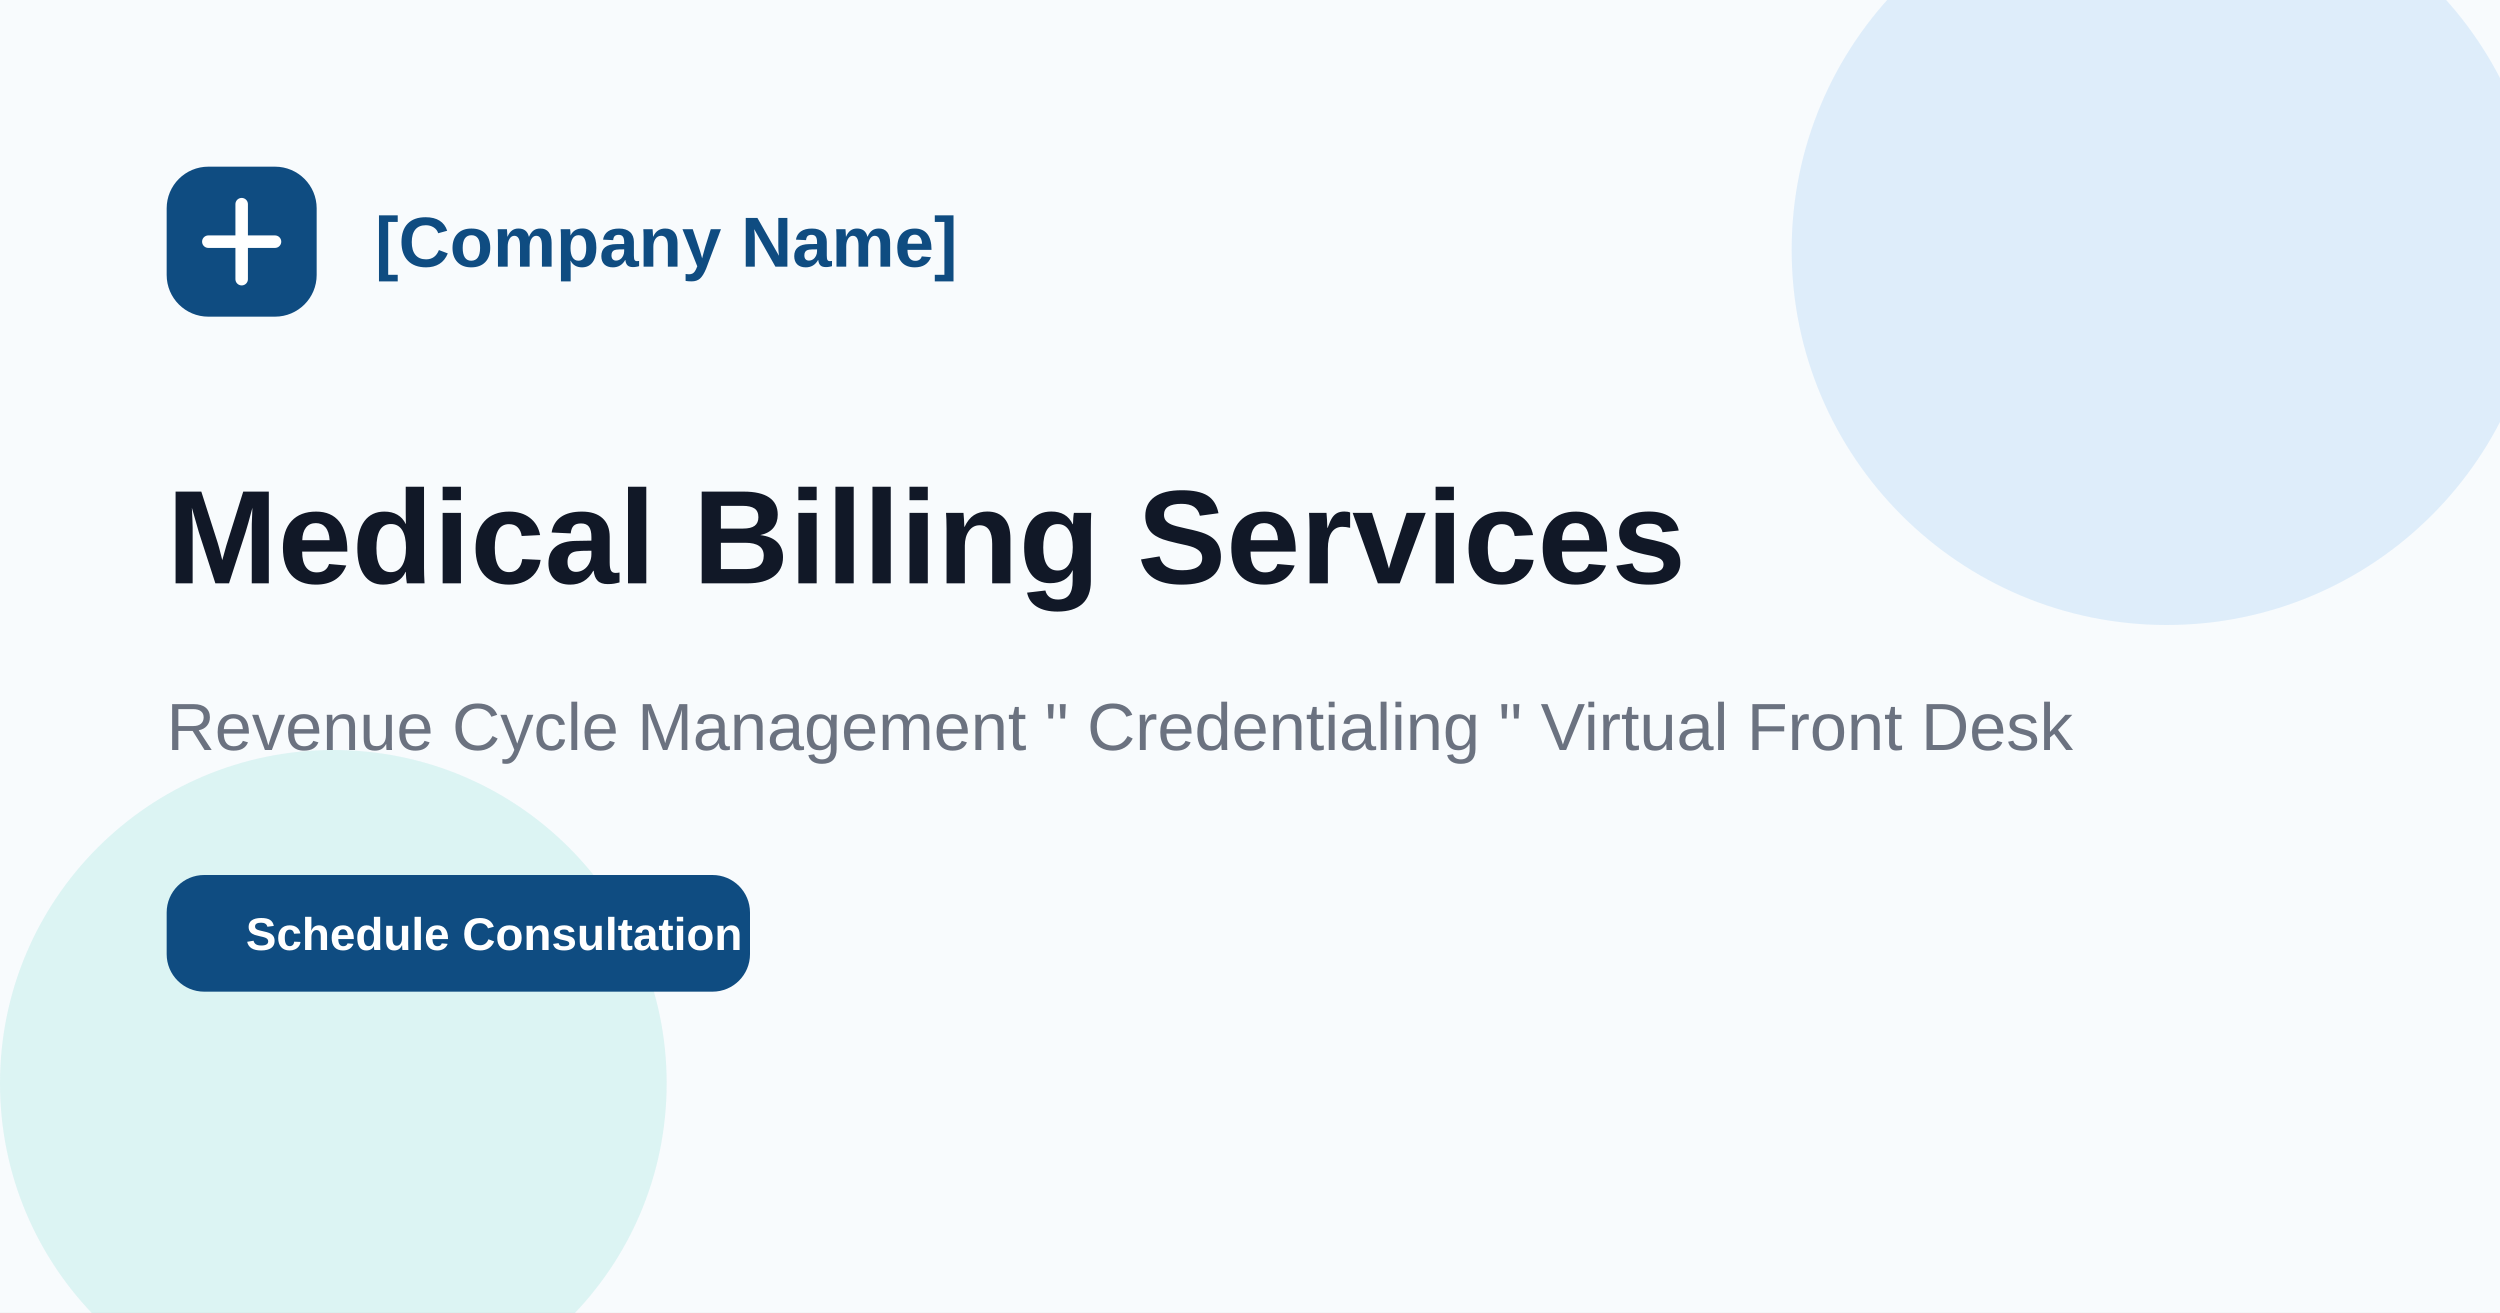
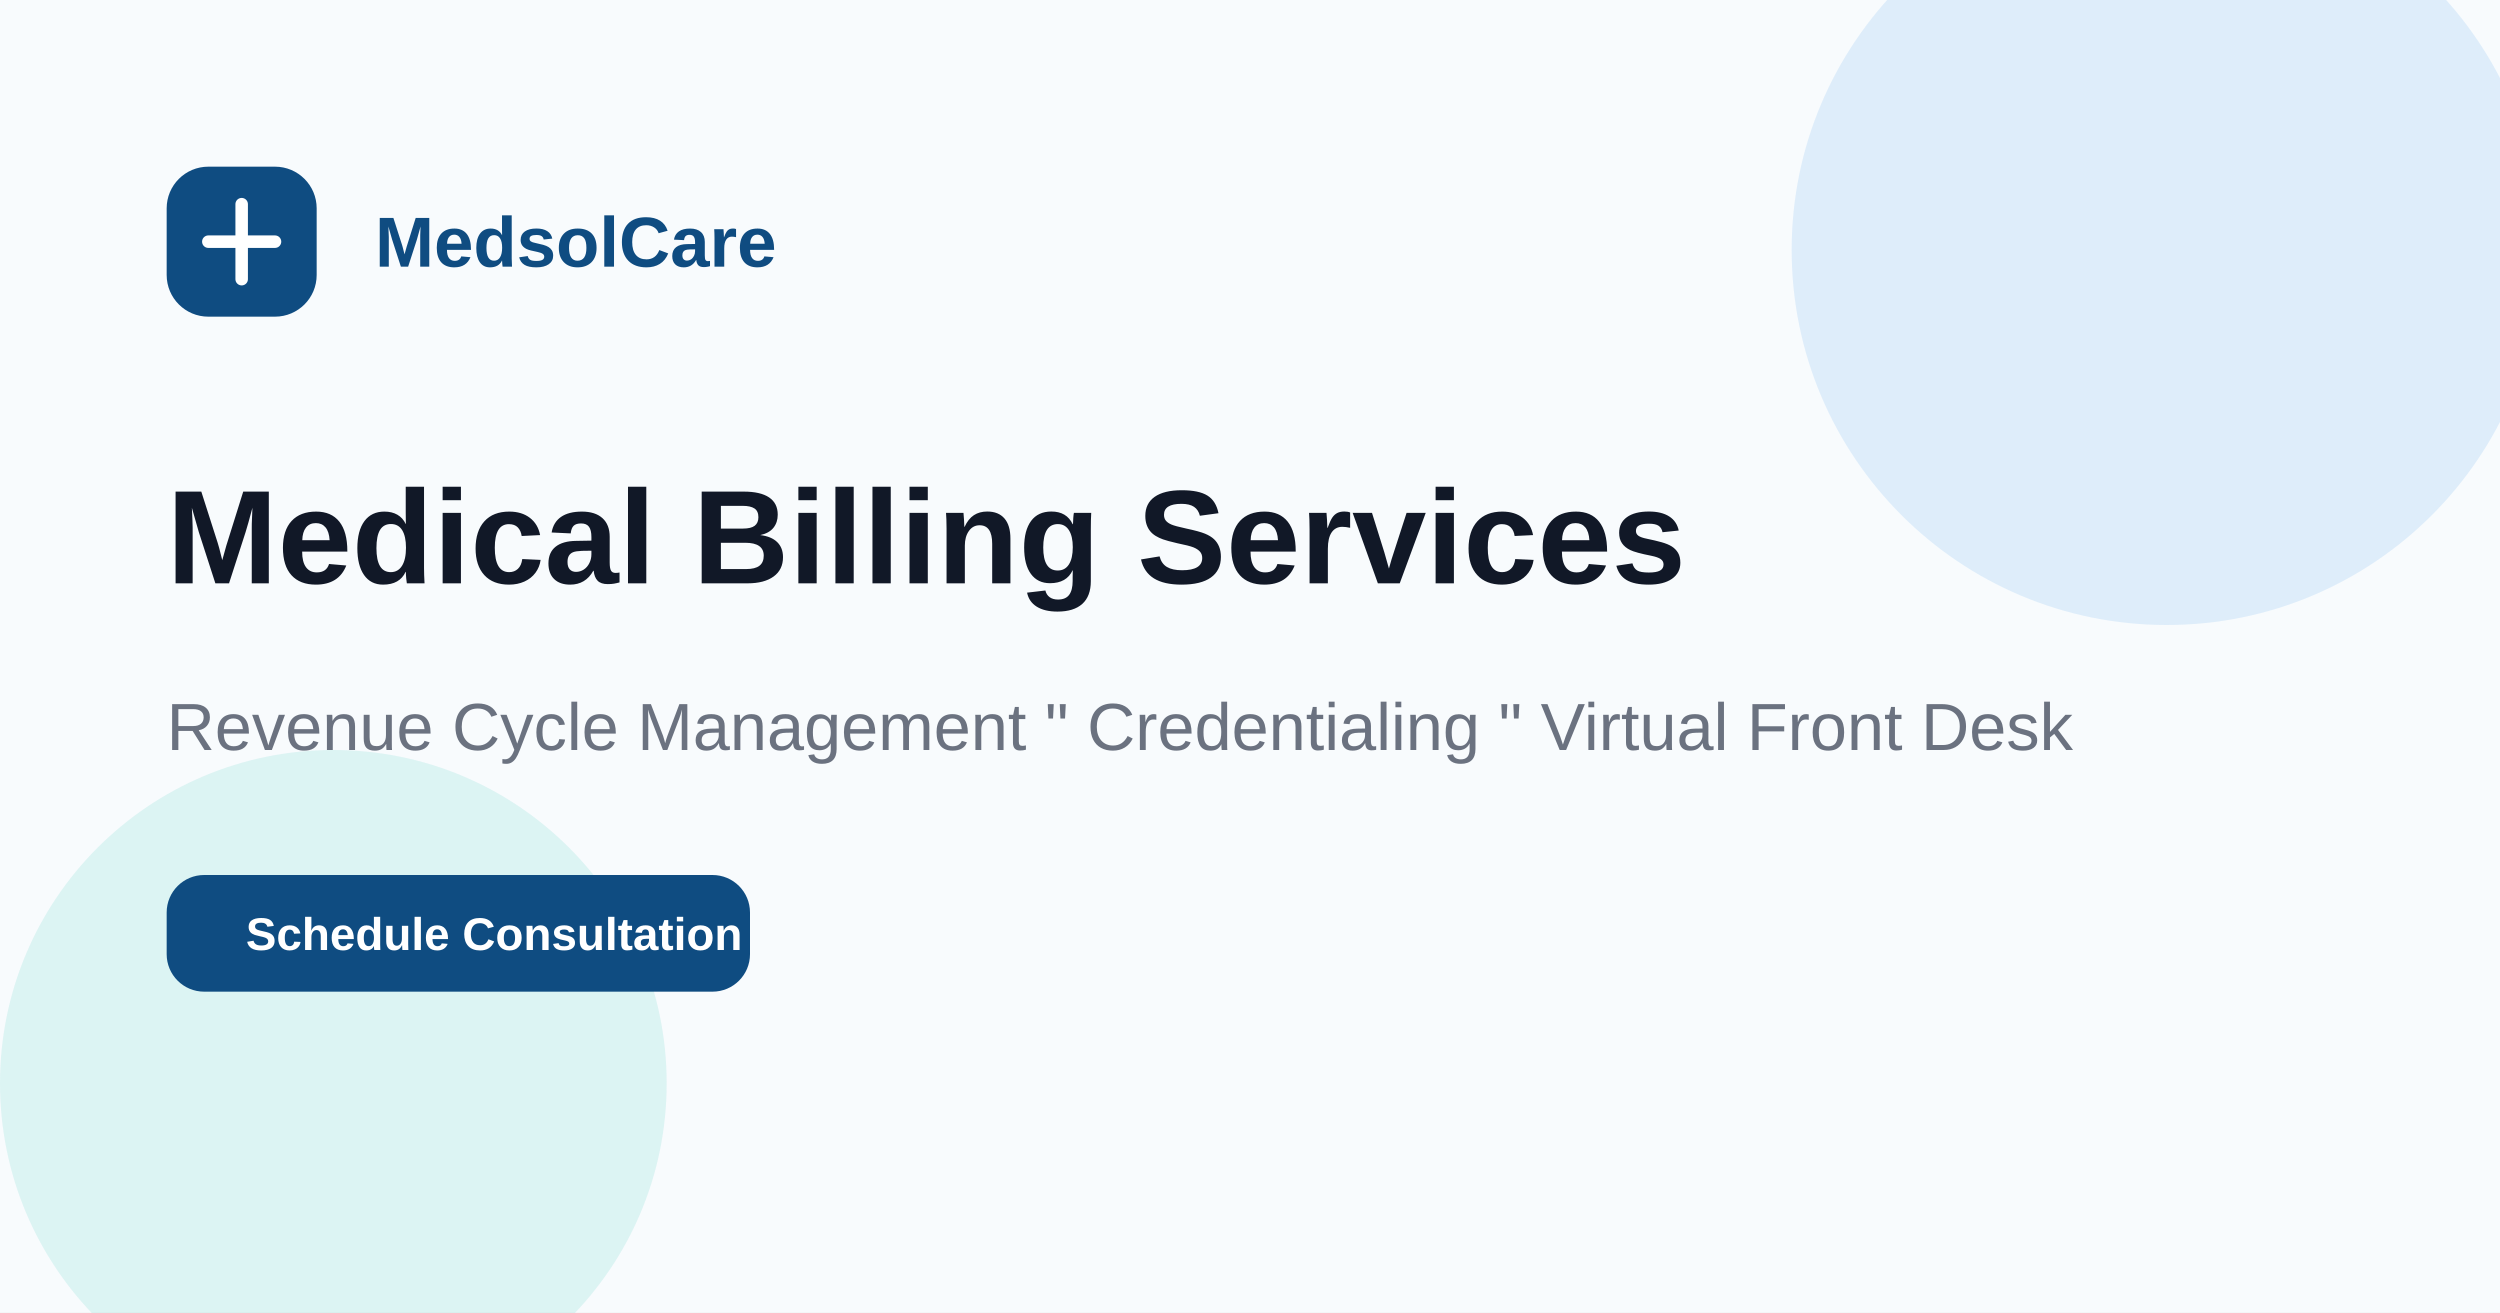
<svg xmlns="http://www.w3.org/2000/svg" width="1200" height="630" viewBox="0 0 1200 630" fill="none">
  <rect width="1200" height="630" fill="#F8FBFD" />
  <circle cx="1040" cy="120" r="180" fill="#1E88E5" fill-opacity="0.12" />
  <circle cx="160" cy="520" r="160" fill="#2EC4B6" fill-opacity="0.14" />
  <rect x="80" y="80" width="72" height="72" rx="20" fill="#0F4C81" />
  <path d="M116 98v36M100 116h32" stroke="white" stroke-width="6" stroke-linecap="round" />
-   <text x="180" y="128" fill="#0F4C81" font-family="Arial, sans-serif" font-size="34" font-weight="700">[Company Name]</text>
+   <text x="180" y="128" fill="#0F4C81" font-family="Arial, sans-serif" font-size="34" font-weight="700">MedsolCare</text>
  <text x="80" y="280" fill="#111827" font-family="Arial, sans-serif" font-size="64" font-weight="700">Medical Billing Services</text>
  <text x="80" y="360" fill="#6B7280" font-family="Arial, sans-serif" font-size="32">Revenue Cycle Management " Credentialing " Virtual Front Desk</text>
  <rect x="80" y="420" width="280" height="56" rx="18" fill="#0F4C81" />
  <text x="118" y="456" fill="white" font-family="Arial, sans-serif" font-size="22" font-weight="700">Schedule Consultation</text>
</svg>
